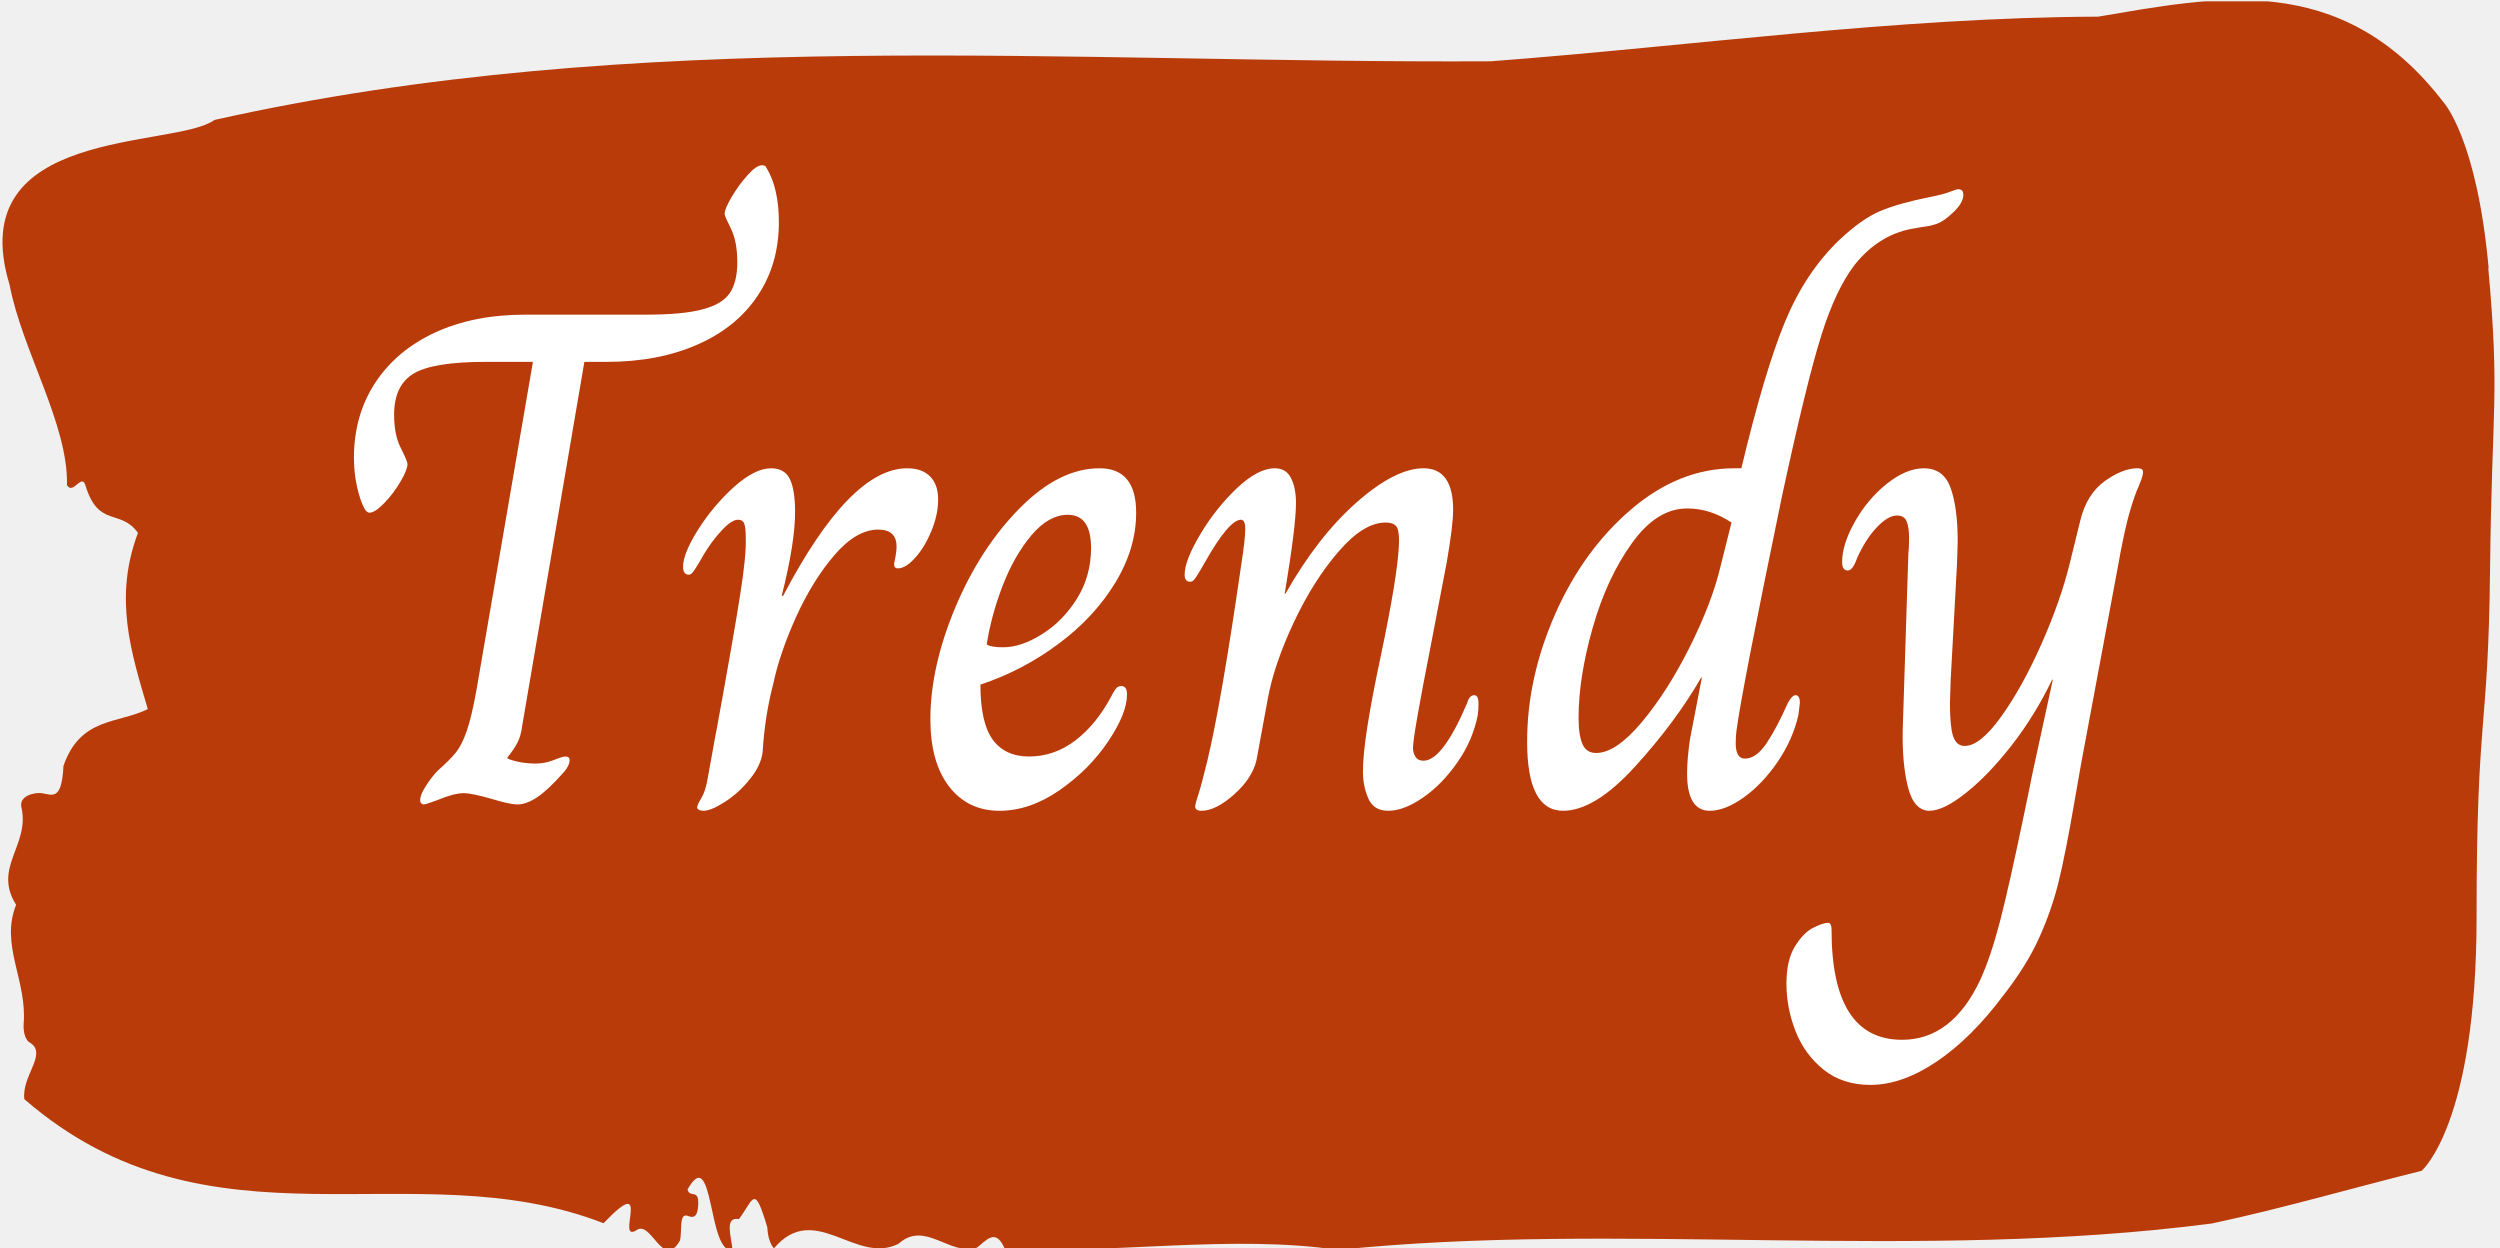
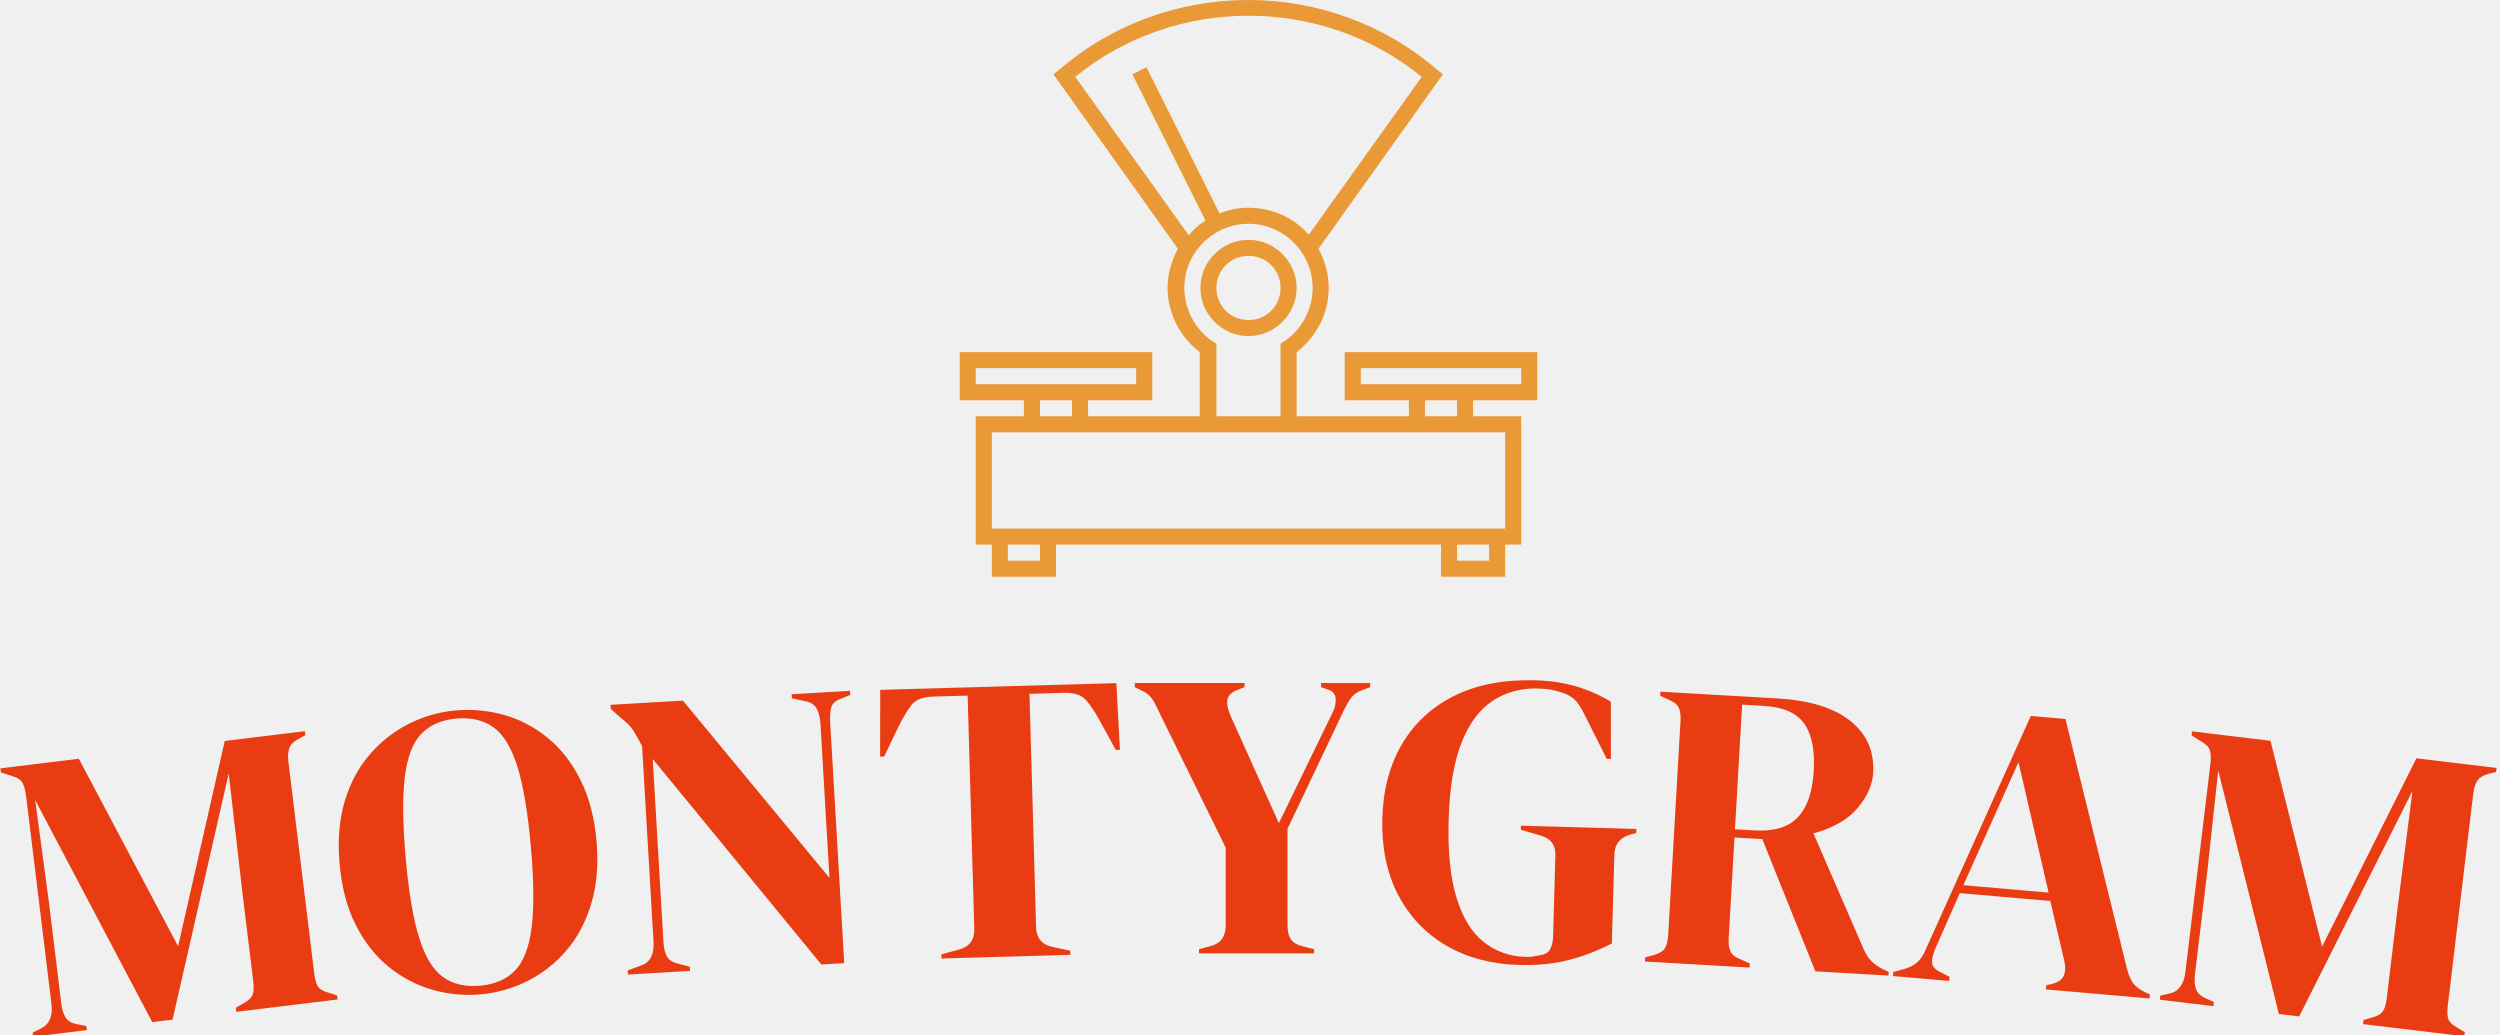
- <svg xmlns="http://www.w3.org/2000/svg" version="1.1" width="1000" height="499" viewBox="0 0 1000 499">
-   <g transform="matrix(1,0,0,1,-0.6056348,0.5339759)">
-     <svg viewBox="0 0 396 198" data-background-color="#ffffff" preserveAspectRatio="xMidYMid meet" height="499" width="1000">
-       <g id="tight-bounds" transform="matrix(1,0,0,1,0.2400886,-0.2117571)">
-         <svg viewBox="0 0 395.52 198.424" height="198.424" width="395.52">
+ <svg xmlns="http://www.w3.org/2000/svg" version="1.1" width="1000" height="414" viewBox="0 0 1000 414">
+   <g transform="matrix(1,0,0,1,-0.6052876,0.3268453)">
+     <svg viewBox="0 0 396 164" data-background-color="#ffffff" preserveAspectRatio="xMidYMid meet" height="414" width="1000">
+       <g id="tight-bounds" transform="matrix(1,0,0,1,0.240241,-0.129475)">
+         <svg viewBox="0 0 395.52 164.259" height="164.259" width="395.52">
          <g>
-             <svg viewBox="0 0 395.52 198.424" height="198.424" width="395.52">
-               <g>
-                 <svg viewBox="0 0 395.52 198.424" height="198.424" width="395.52">
+             <svg viewBox="0 0 395.52 164.259" height="164.259" width="395.52">
+               <g transform="matrix(1,0,0,1,0,107.781)">
+                 <svg viewBox="0 0 395.52 56.478" height="56.478" width="395.52">
                  <g id="textblocktransform">
-                     <svg viewBox="0 0 395.52 198.424" height="198.424" width="395.52" id="textblock">
+                     <svg viewBox="0 0 395.52 56.478" height="56.478" width="395.52" id="textblock">
                      <g>
-                         <svg viewBox="0 0 395.52 198.424" height="198.424" width="395.52">
-                           <path d="M394.594 42.558C392.735 21.962 387.435 16.236 387.435 16.236 371.165-4.978 350.86-0.406 332.619 2.642 300.414 2.766 268.339 7.297 236.208 9.728 168.767 10.098 100.749 4.002 33.643 19.037 27.339 23.651-6.54 19.943 1.121 45.194 3.129 55.699 10.456 67.356 10.232 76.995 11.236 78.684 12.631 74.812 13.226 77.242 15.309 83.792 18.711 80.702 21.501 84.575 17.614 94.914 20.403 103.523 23.062 112.544 18.377 114.892 12.371 113.78 9.675 121.565 9.396 127.209 7.89 126.138 6.235 125.891 5.026 125.726 2.59 126.344 2.999 128.115 4.394 134.17-1.594 137.672 2.162 143.604-0.422 150.03 3.948 155.591 3.353 162.552 3.278 163.953 3.687 165.147 4.338 165.477 7.22 167.248 3.018 170.708 3.464 174.457 33.029 200.079 65.104 182.366 95.394 194.147 103.259 185.908 97.346 197.072 100.489 195.341 102.943 193.323 104.728 201.685 107.499 196.948 107.927 195.589 107.276 192.376 108.8 192.993 109.6 193.323 110.307 193.241 110.418 191.346 110.586 188.503 109.117 190.275 108.726 188.792 112.947 181.295 111.906 199.131 115.866 198.39 115.68 196.207 114.528 193.076 116.889 193.488 119.232 190.357 119.306 187.762 121.389 194.806 121.463 196.33 121.835 197.401 122.43 198.143 128.938 190.481 135.409 200.861 142.233 197.401 146.417 193.611 150.433 199.461 154.672 198.019 156.16 196.866 157.666 194.806 159.098 198.266 176.632 199.008 195.319 195.918 211.943 198.39 256.364 193.776 303.835 200.285 350.674 194.188 361.719 191.84 373.192 188.503 383.958 185.826 383.958 185.826 392.679 178.494 392.679 145.54S394.538 116.705 394.817 90.465C395.096 64.225 396.398 63.154 394.538 42.558Z" opacity="1" fill="#ba3b0a" data-fill-palette-color="tertiary" />
-                           <g transform="matrix(1,0,0,1,55.76832,26.23067)">
-                             <svg width="283.983" viewBox="2.85 -45.3 126.94 65.25" height="145.962" data-palette-color="#ffffff">
-                               <path d="M7.8 0.05Q7.7 0.05 7.63-0.03 7.55-0.1 7.55-0.25L7.55-0.25Q7.55-0.65 7.98-1.3 8.4-1.95 8.8-2.35L8.8-2.35Q9.65-3.1 10.08-3.63 10.5-4.15 10.85-5.15 11.2-6.15 11.55-8.1L11.55-8.1 15.55-31.35 12.15-31.35Q8.5-31.35 7.1-30.53 5.7-29.7 5.7-27.6L5.7-27.6Q5.7-26.15 6.18-25.23 6.65-24.3 6.65-24.1L6.65-24.1Q6.65-23.7 6.15-22.85 5.65-22 5-21.33 4.35-20.65 3.95-20.65L3.95-20.65Q3.8-20.65 3.65-20.85L3.65-20.85Q3.3-21.45 3.08-22.45 2.85-23.45 2.85-24.55L2.85-24.55Q2.85-27.55 4.35-29.85 5.85-32.15 8.6-33.43 11.35-34.7 15-34.7L15-34.7 23.6-34.7Q26.2-34.7 27.6-35.08 29-35.45 29.53-36.25 30.05-37.05 30.05-38.4L30.05-38.4Q30.05-39.9 29.6-40.8 29.15-41.7 29.15-41.85L29.15-41.85Q29.15-42.2 29.65-43.05 30.15-43.9 30.78-44.6 31.4-45.3 31.8-45.3L31.8-45.3Q32.05-45.3 32.1-45.15L32.1-45.15Q33-43.7 33-41.25L33-41.25Q33-38.3 31.5-36.05 30-33.8 27.23-32.58 24.45-31.35 20.75-31.35L20.75-31.35 19.2-31.35 14.8-5.6Q14.7-4.8 14.45-4.33 14.2-3.85 13.75-3.3L13.75-3.3 13.75-3.2Q14.65-2.85 15.75-2.85L15.75-2.85Q16.4-2.85 17.03-3.1 17.65-3.35 17.85-3.35L17.85-3.35Q18.15-3.35 18.15-3.1L18.15-3.1Q18.15-2.7 17.75-2.25L17.75-2.25Q16.65-1 15.88-0.48 15.1 0.05 14.45 0.05L14.45 0.05Q13.9 0.05 12.6-0.35L12.6-0.35Q11.2-0.75 10.65-0.75L10.65-0.75Q9.95-0.75 8.75-0.25L8.75-0.25Q7.95 0.05 7.8 0.05L7.8 0.05ZM27.65 0.5Q27.45 0.5 27.32 0.43 27.2 0.35 27.2 0.25L27.2 0.25Q27.2 0.1 27.5-0.4 27.8-0.9 27.95-1.8L27.95-1.8Q28.15-2.85 28.3-3.73 28.45-4.6 28.6-5.35L28.6-5.35Q29.85-12.2 30.27-14.93 30.7-17.65 30.65-18.9L30.65-18.9Q30.65-19.55 30.55-19.85 30.45-20.15 30.1-20.15L30.1-20.15Q29.65-20.15 28.95-19.4 28.25-18.65 27.65-17.65L27.65-17.65Q27.4-17.2 27.2-16.88 27-16.55 26.87-16.4 26.75-16.25 26.6-16.25L26.6-16.25Q26.4-16.25 26.3-16.4 26.2-16.55 26.2-16.8L26.2-16.8Q26.2-17.75 27.27-19.45 28.35-21.15 29.82-22.48 31.3-23.8 32.45-23.8L32.45-23.8Q33.4-23.8 33.77-23.05 34.15-22.3 34.15-20.7L34.15-20.7Q34.15-18.5 33.2-14.75L33.2-14.75 33.3-14.75Q38.05-23.8 42.1-23.8L42.1-23.8Q43.15-23.8 43.72-23.23 44.3-22.65 44.3-21.6L44.3-21.6Q44.3-20.5 43.82-19.35 43.35-18.2 42.67-17.45 42-16.7 41.45-16.7L41.45-16.7Q41.1-16.7 41.2-17.15L41.2-17.15Q41.35-17.85 41.35-18.25L41.35-18.25Q41.35-19.45 40.05-19.45L40.05-19.45Q38.5-19.45 36.95-17.65 35.4-15.85 34.22-13.25 33.05-10.65 32.6-8.5L32.6-8.5Q32-6.2 31.85-3.7L31.85-3.7Q31.75-2.75 30.97-1.78 30.2-0.8 29.2-0.15 28.2 0.5 27.65 0.5L27.65 0.5ZM48.65 0.5Q46.4 0.5 45.07-1.23 43.75-2.95 43.75-6L43.75-6Q43.75-9.7 45.52-13.93 47.3-18.15 50.1-20.98 52.9-23.8 55.75-23.8L55.75-23.8Q58.35-23.8 58.35-20.65L58.35-20.65Q58.35-18.1 56.85-15.65 55.35-13.2 52.82-11.33 50.3-9.45 47.3-8.45L47.3-8.45Q47.3-5.75 48.17-4.55 49.05-3.35 50.75-3.35L50.75-3.35Q52.55-3.35 54.05-4.5 55.55-5.65 56.6-7.65L56.6-7.65Q56.75-7.95 56.9-8.15 57.05-8.35 57.3-8.35L57.3-8.35Q57.7-8.35 57.7-7.75L57.7-7.75Q57.7-6.4 56.35-4.4 55-2.4 52.9-0.95 50.8 0.5 48.65 0.5L48.65 0.5ZM48.9-11.1Q50.2-11.1 51.67-12.03 53.15-12.95 54.15-14.55 55.15-16.15 55.15-18.15L55.15-18.15Q55.15-20.5 53.5-20.5L53.5-20.5Q52.15-20.5 50.92-19.05 49.7-17.6 48.87-15.45 48.05-13.3 47.75-11.3L47.75-11.3Q48.05-11.1 48.9-11.1L48.9-11.1ZM62.99 0.5Q62.54 0.5 62.54 0.2L62.54 0.2Q62.54 0 62.77-0.68 62.99-1.35 63.39-3L63.39-3Q64.39-7.15 65.79-16.85L65.79-16.85Q66.09-18.75 66.09-19.5L66.09-19.5Q66.09-20.15 65.79-20.15L65.79-20.15Q64.94-20.15 63.24-17.15L63.24-17.15Q62.99-16.7 62.79-16.38 62.59-16.05 62.47-15.9 62.34-15.75 62.19-15.75L62.19-15.75Q61.79-15.75 61.79-16.25L61.79-16.25Q61.79-17.25 62.89-19.1 63.99-20.95 65.49-22.38 66.99-23.8 68.19-23.8L68.19-23.8Q68.99-23.8 69.34-23.1 69.69-22.4 69.69-21.35L69.69-21.35Q69.69-19.7 68.89-14.9L68.89-14.9 68.94-14.9Q71.24-18.95 73.99-21.38 76.74-23.8 78.74-23.8L78.74-23.8Q80.84-23.8 80.84-20.85L80.84-20.85Q80.84-19.75 80.39-17.15L80.39-17.15 79.24-11.15Q77.99-4.8 77.99-3.95L77.99-3.95Q77.99-3.6 78.17-3.33 78.34-3.05 78.74-3.05L78.74-3.05Q80.09-3.05 81.84-7.15L81.84-7.15Q81.99-7.7 82.34-7.7L82.34-7.7Q82.64-7.7 82.64-7.1L82.64-7.1Q82.64-6.65 82.59-6.3L82.59-6.3Q82.24-4.5 81.14-2.93 80.04-1.35 78.69-0.43 77.34 0.5 76.24 0.5L76.24 0.5Q75.19 0.5 74.82-0.38 74.44-1.25 74.44-2.3L74.44-2.3Q74.44-4.55 75.69-10.4L75.69-10.4Q76.89-16.1 76.99-18.3L76.99-18.3Q77.04-19.2 76.87-19.58 76.69-19.95 76.04-19.95L76.04-19.95Q74.49-19.95 72.72-17.9 70.94-15.85 69.54-12.88 68.14-9.9 67.69-7.45L67.69-7.45 66.89-3.1Q66.59-1.8 65.29-0.65 63.99 0.5 62.99 0.5L62.99 0.5ZM88.64 0.5Q86.09 0.5 86.09-4.4L86.09-4.4Q86.09-8.95 88.09-13.48 90.09-18 93.49-20.9 96.89-23.8 100.79-23.8L100.79-23.8 101.29-23.8Q102.94-30.7 104.39-34.2 105.84-37.7 108.24-40L108.24-40Q109.84-41.5 111.14-42.05 112.44-42.6 114.69-43.05L114.69-43.05Q115.69-43.25 116.12-43.43 116.54-43.6 116.69-43.6L116.69-43.6Q117.04-43.6 117.04-43.2L117.04-43.2Q117.04-42.55 116.09-41.75L116.09-41.75Q115.59-41.3 115.17-41.15 114.74-41 114.34-40.95 113.94-40.9 113.74-40.85L113.74-40.85Q111.14-40.5 109.34-38.25L109.34-38.25Q107.99-36.5 106.97-33.25 105.94-30 104.19-21.9L104.19-21.9Q101.29-7.9 100.94-5.15L100.94-5.15Q100.89-4.8 100.89-4.3L100.89-4.3Q100.89-3.2 101.54-3.2L101.54-3.2Q102.34-3.2 103.07-4.28 103.79-5.35 104.59-7.15L104.59-7.15Q104.89-7.7 105.14-7.7L105.14-7.7Q105.44-7.7 105.44-7.15L105.44-7.15 105.34-6.3Q104.94-4.55 103.87-2.98 102.79-1.4 101.47-0.45 100.14 0.5 99.04 0.5L99.04 0.5Q97.44 0.5 97.44-2.15L97.44-2.15Q97.44-3.15 97.64-4.55L97.64-4.55 98.49-8.95 98.44-8.95Q96.59-5.75 93.74-2.63 90.89 0.5 88.64 0.5L88.64 0.5ZM90.99-3.6Q92.39-3.6 94.22-5.78 96.04-7.95 97.62-11.1 99.19-14.25 99.79-16.75L99.79-16.75 100.59-19.95Q99.09-20.95 97.44-20.95L97.44-20.95Q95.29-20.95 93.52-18.48 91.74-16 90.74-12.48 89.74-8.95 89.74-6.1L89.74-6.1Q89.74-4.85 90.02-4.23 90.29-3.6 90.99-3.6L90.99-3.6ZM110.44 19.95Q108.49 19.95 107.14 18.88 105.79 17.8 105.14 16.15 104.49 14.5 104.49 12.75L104.49 12.75Q104.49 11.1 105.09 10.13 105.69 9.15 106.39 8.8 107.09 8.45 107.44 8.45L107.44 8.45Q107.69 8.45 107.69 8.95L107.69 8.95Q107.69 16.75 112.69 16.75L112.69 16.75Q116.24 16.75 118.24 12.5L118.24 12.5Q118.99 10.85 119.64 8.35 120.29 5.85 121.39 0.55L121.39 0.55Q121.84-1.6 121.89-1.9L121.89-1.9 123.39-8.8 123.34-8.8Q122.14-6.3 120.49-4.17 118.84-2.05 117.24-0.78 115.64 0.5 114.64 0.5L114.64 0.5Q113.54 0.5 113.11-1.18 112.69-2.85 112.74-5.25L112.74-5.25 113.14-17.75Q113.19-18.15 113.19-18.85L113.19-18.85Q113.19-19.65 113.01-20.05 112.84-20.45 112.34-20.45L112.34-20.45Q111.69-20.45 110.89-19.6 110.09-18.75 109.49-17.4L109.49-17.4Q109.19-16.55 108.84-16.55L108.84-16.55Q108.44-16.55 108.44-17.15L108.44-17.15Q108.44-18.4 109.34-20 110.24-21.6 111.61-22.7 112.99-23.8 114.24-23.8L114.24-23.8Q115.64-23.8 116.14-22.4 116.64-21 116.64-18.6L116.64-18.6 116.59-17 116.14-8.75 116.09-7.1Q116.09-5.5 116.31-4.8 116.54-4.1 117.14-4.1L117.14-4.1Q118.24-4.1 119.74-6.2 121.24-8.3 122.59-11.35 123.94-14.4 124.59-17.05L124.59-17.05 125.34-20.1Q125.79-21.95 127.06-22.88 128.34-23.8 129.39-23.8L129.39-23.8Q129.79-23.8 129.79-23.55L129.79-23.55Q129.79-23.3 129.61-22.85 129.44-22.4 129.34-22.2L129.34-22.2Q128.94-21.15 128.64-19.93 128.34-18.7 128.04-17L128.04-17 125.39-2.8 124.89 0.05Q124.29 3.55 123.79 5.58 123.29 7.6 122.39 9.58 121.49 11.55 119.84 13.65L119.84 13.65Q117.59 16.65 115.14 18.3 112.69 19.95 110.44 19.95L110.44 19.95Z" opacity="1" transform="matrix(1,0,0,1,0,0)" fill="#ffffff" class="wordmark-text-0" data-fill-palette-color="quaternary" id="text-0" />
+                         <svg viewBox="0 0 395.52 56.478" height="56.478" width="395.52">
+                           <g transform="matrix(1,0,0,1,0,0)">
+                             <svg width="395.52" viewBox="-1.541 -31.59 303.657 43.36" height="56.478" data-palette-color="#ea3c12">
+                               <path d="M8.966 10.974l-6.521 0.796-0.061-0.496 0.94-0.467c1.081-0.495 1.529-1.503 1.344-3.025v0l-3.091-25.312c-0.081-0.662-0.221-1.179-0.421-1.551-0.194-0.379-0.622-0.663-1.283-0.851v0l-1.353-0.439-0.061-0.496 9.54-1.165 12.074 22.815 5.674-24.982 9.747-1.19 0.061 0.496-0.758 0.395c-0.6 0.308-0.991 0.682-1.173 1.12-0.175 0.438-0.222 0.988-0.141 1.649v0l3.158 25.858c0.081 0.662 0.223 1.165 0.426 1.51 0.21 0.344 0.645 0.606 1.305 0.787v0l1.047 0.326 0.061 0.496-12.319 1.504-0.061-0.496 0.988-0.574c0.597-0.335 0.953-0.694 1.068-1.077 0.121-0.384 0.141-0.907 0.06-1.569v0l-1.358-11.117-1.628-14.158-6.831 29.939-2.472 0.302-14.239-27.013 1.652 12.29 1.521 12.458c0.089 0.728 0.27 1.3 0.542 1.717 0.266 0.418 0.725 0.687 1.378 0.808v0l1.125 0.216zM56.871 6.625v0c-2.019 0.178-3.997-0.015-5.934-0.58-1.931-0.566-3.696-1.501-5.297-2.806-1.595-1.312-2.919-3.005-3.972-5.08-1.046-2.069-1.696-4.545-1.95-7.428v0c-0.251-2.842-0.043-5.377 0.624-7.604 0.673-2.228 1.691-4.125 3.052-5.69 1.36-1.572 2.941-2.813 4.741-3.721 1.807-0.909 3.703-1.451 5.689-1.627v0c2.019-0.178 3.993 0.006 5.921 0.552 1.929 0.546 3.694 1.474 5.296 2.785 1.601 1.304 2.925 3.005 3.973 5.101 1.054 2.089 1.708 4.571 1.962 7.446v0c0.248 2.816 0.037 5.344-0.635 7.586-0.666 2.241-1.672 4.146-3.019 5.717-1.347 1.571-2.921 2.811-4.722 3.719-1.8 0.908-3.71 1.452-5.729 1.63zM56.779 5.579v0c1.82-0.161 3.247-0.778 4.284-1.853 1.036-1.075 1.709-2.818 2.018-5.228 0.303-2.409 0.272-5.683-0.094-9.82v0c-0.367-4.164-0.911-7.409-1.631-9.734-0.727-2.318-1.694-3.916-2.903-4.793-1.208-0.877-2.722-1.235-4.542-1.075v0c-1.786 0.158-3.201 0.774-4.244 1.85-1.036 1.075-1.706 2.817-2.008 5.227-0.302 2.416-0.27 5.706 0.098 9.869v0c0.365 4.137 0.908 7.365 1.627 9.685 0.72 2.319 1.684 3.917 2.893 4.794 1.215 0.877 2.716 1.236 4.502 1.078zM82.353 3.776l-7.557 0.441-0.029-0.499 1.618-0.595c0.583-0.201 0.993-0.549 1.231-1.044 0.238-0.495 0.338-1.075 0.299-1.74v0l-1.397-23.919c-0.412-0.771-0.737-1.349-0.973-1.737-0.236-0.387-0.496-0.712-0.778-0.976-0.283-0.264-0.669-0.599-1.16-1.004v0l-0.899-0.799-0.029-0.499 8.805-0.514 17.828 21.567-1.095-18.748c-0.039-0.666-0.18-1.255-0.424-1.768-0.251-0.52-0.71-0.843-1.379-0.972v0l-1.673-0.353-0.029-0.499 7.108-0.415 0.029 0.499-1.312 0.528c-0.587 0.235-0.933 0.605-1.037 1.112-0.104 0.5-0.137 1.083-0.098 1.749v0l1.708 29.24-2.785 0.162-20.513-24.996 1.301 22.272c0.039 0.666 0.172 1.225 0.399 1.68 0.22 0.448 0.652 0.753 1.295 0.916v0l1.517 0.412zM128.626 1.821l-15.684 0.446-0.014-0.5 2.025-0.558c1.358-0.332 2.017-1.181 1.978-2.547v0l-0.807-28.379-4.238 0.121c-1.226 0.035-2.097 0.383-2.612 1.045-0.515 0.662-1.053 1.567-1.613 2.717v0l-1.7 3.529-0.49 0.014 0.019-8.124 28.728-0.817 0.431 8.111-0.5 0.015-1.888-3.428c-0.599-1.117-1.174-1.991-1.725-2.622-0.551-0.631-1.44-0.929-2.667-0.895v0l-4.228 0.121 0.807 28.378c0.039 1.366 0.742 2.176 2.11 2.431v0l2.053 0.442zM158.274 1.634l-14 0 0-0.5 1.49-0.4c1.167-0.327 1.75-1.157 1.75-2.49v0l0-9.46-8.219-16.74c-0.3-0.66-0.573-1.157-0.82-1.49-0.253-0.333-0.627-0.617-1.12-0.85v0l-0.9-0.45 0-0.5 13.35 0 0 0.5-0.9 0.35c-0.727 0.3-1.123 0.707-1.19 1.22-0.067 0.513 0.063 1.153 0.39 1.92v0l5.879 13.05 6.581-13.55c0.267-0.533 0.373-1.08 0.32-1.64-0.047-0.567-0.403-0.933-1.07-1.1v0l-0.7-0.25 0-0.5 5.98 0.001 0 0.5-0.95 0.349c-0.627 0.233-1.09 0.557-1.39 0.97-0.3 0.413-0.6 0.937-0.9 1.57v0l-6.821 14.35 0 11.75c0 0.667 0.123 1.207 0.37 1.62 0.253 0.413 0.693 0.703 1.32 0.87v0l1.55 0.4zM183.204 3.049v0c-3.385-0.095-6.344-0.885-8.877-2.37-2.533-1.485-4.485-3.551-5.858-6.197-1.366-2.646-1.999-5.745-1.9-9.297v0c0.097-3.452 0.895-6.451 2.394-8.997 1.499-2.552 3.622-4.513 6.367-5.883 2.746-1.363 6.045-1.991 9.897-1.883v0c1.759 0.049 3.386 0.292 4.882 0.727 1.502 0.442 2.921 1.066 4.259 1.871v0l0.004 6.973-0.5-0.014-2.643-5.257c-0.403-0.838-0.783-1.446-1.139-1.823-0.356-0.377-0.815-0.673-1.376-0.888v0c-0.522-0.181-1.005-0.318-1.449-0.411-0.451-0.099-1.039-0.159-1.766-0.18v0c-2.059-0.058-3.894 0.441-5.504 1.496-1.603 1.049-2.872 2.757-3.805 5.125-0.927 2.362-1.445 5.485-1.554 9.37v0c-0.108 3.852 0.21 7.002 0.955 9.451 0.745 2.442 1.848 4.24 3.31 5.395 1.461 1.155 3.172 1.76 5.131 1.815v0c0.3 0.008 0.59-0.007 0.871-0.046 0.281-0.045 0.556-0.098 0.825-0.157v0c0.636-0.082 1.06-0.337 1.272-0.764 0.212-0.421 0.326-0.931 0.343-1.531v0l0.277-9.856c0.037-1.299-0.608-2.115-1.932-2.446v0l-2.272-0.664 0.014-0.5 14.044 0.395-0.014 0.5-0.705 0.18c-1.271 0.364-1.924 1.176-1.959 2.436v0l-0.304 10.806c-1.753 0.911-3.526 1.592-5.319 2.041-1.787 0.45-3.776 0.644-5.969 0.583zM211.243 3.365l-12.729-0.733 0.029-0.499 1.058-0.29c0.679-0.195 1.129-0.476 1.351-0.843 0.222-0.368 0.352-0.901 0.393-1.6v0l1.498-26.007c0.038-0.666-0.025-1.193-0.189-1.584-0.158-0.39-0.546-0.719-1.165-0.988v0l-1.112-0.515 0.028-0.499 14.217 0.819c3.914 0.225 6.873 1.137 8.877 2.735 2.005 1.598 2.932 3.705 2.781 6.32v0c-0.084 1.458-0.717 2.887-1.9 4.288-1.176 1.395-2.964 2.42-5.365 3.077v0l6.127 14.125c0.26 0.583 0.573 1.058 0.94 1.427 0.359 0.368 0.848 0.703 1.464 1.006v0l0.625 0.286-0.026 0.449-8.895-0.512-6.456-16.088-3.384-0.195-0.708 12.279c-0.036 0.632 0.034 1.154 0.211 1.565 0.177 0.404 0.573 0.724 1.187 0.96v0l1.172 0.518zM210.341-28.619l-0.873 15.165 2.386 0.137c2.389 0.138 4.15-0.402 5.281-1.619 1.131-1.21 1.77-3.077 1.916-5.599v0c0.147-2.549-0.24-4.475-1.16-5.776-0.92-1.302-2.558-2.02-4.914-2.156v0zM235.534 4.998l-6.844-0.598 0.043-0.498 1.275-0.34c0.687-0.201 1.23-0.478 1.628-0.832 0.398-0.347 0.741-0.859 1.028-1.536v0l12.791-28.436 4.214 0.368 7.494 30.407c0.202 0.754 0.452 1.334 0.752 1.742 0.299 0.408 0.782 0.774 1.449 1.1v0l0.581 0.252-0.044 0.498-12.602-1.1 0.044-0.498 0.769-0.184c0.714-0.205 1.168-0.54 1.362-1.005 0.188-0.465 0.211-1.039 0.07-1.721v0l-1.708-7.346-11.018-0.962-2.991 6.786c-0.296 0.71-0.42 1.285-0.372 1.724 0.042 0.439 0.4 0.818 1.076 1.138v0l1.046 0.543zM243.96-21.62l-6.706 14.963 10.37 0.906zM267.673 8.06l-6.523-0.784 0.06-0.497 1.024-0.229c1.168-0.222 1.844-1.095 2.027-2.617v0l3.042-25.318c0.08-0.662 0.067-1.197-0.039-1.606-0.098-0.415-0.445-0.792-1.042-1.132v0l-1.209-0.75 0.059-0.496 9.542 1.146 6.278 25.038 11.474-22.905 9.75 1.172-0.06 0.496-0.83 0.202c-0.657 0.156-1.125 0.425-1.406 0.808-0.274 0.383-0.451 0.906-0.531 1.568v0l-3.108 25.864c-0.08 0.662-0.062 1.184 0.054 1.568 0.122 0.384 0.481 0.743 1.079 1.076v0l0.939 0.566-0.06 0.497-12.321-1.481 0.06-0.496 1.096-0.322c0.66-0.183 1.091-0.446 1.294-0.791 0.209-0.344 0.354-0.847 0.433-1.509v0l1.336-11.12 1.799-14.136-13.782 27.441-2.472-0.297-7.378-29.631-1.33 12.329-1.498 12.46c-0.087 0.728-0.049 1.327 0.117 1.797 0.159 0.469 0.54 0.84 1.145 1.115v0l1.041 0.477z" opacity="1" transform="matrix(1,0,0,1,0,0)" fill="#ea3c12" class="wordmark-text-0" data-fill-palette-color="primary" id="text-0" />
                            </svg>
                          </g>
                        </svg>
                      </g>
+                     </svg>
+                   </g>
+                 </svg>
+               </g>
+               <g transform="matrix(1,0,0,1,152.0058,0)">
+                 <svg viewBox="0 0 91.508 91.381" height="91.381" width="91.508">
+                   <g>
+                     <svg version="1.1" x="0" y="0" viewBox="5 5.125 90 89.875" enable-background="new 0 0 100 100" xml:space="preserve" height="91.381" width="91.508" class="icon-icon-0" data-fill-palette-color="accent" id="icon-0">
+                       <path d="M65 67.5h10V70H57.5V60c3.1-2.4 5-6 5-10 0-2.2-0.6-4.3-1.6-6.1l19.4-27.2-0.9-0.7c-16.8-14.5-42.1-14.5-58.9 0l-0.9 0.7 19.4 27.2c-1 1.8-1.6 3.9-1.6 6.1 0 4 1.9 7.6 5 10v10H25v-2.5h10V60H5v7.5h10V70H7.5v20H10v5h10v-5h60v5h10v-5h2.5V70H85v-2.5h10V60H65V67.5zM23 17.1C38.6 4.4 61.4 4.4 77 17.1L59.4 41.7c-2.3-2.6-5.6-4.2-9.4-4.2-1.6 0-3.1 0.3-4.5 0.9L34.1 15.6l-2.2 1.1 11.4 22.8c-1 0.6-1.9 1.4-2.6 2.3L23 17.1zM40 50c0-5.5 4.5-10 10-10s10 4.5 10 10c0 3.3-1.7 6.5-4.4 8.3L55 58.7V70H45V58.7l-0.6-0.4C41.7 56.5 40 53.3 40 50zM7.5 65v-2.5h25V65H7.5zM22.5 67.5V70h-5v-2.5H22.5zM17.5 92.5h-5V90h5V92.5zM87.5 92.5h-5V90h5V92.5zM90 72.5v15H10v-15H90zM77.5 70v-2.5h5V70H77.5zM67.5 62.5h25V65h-25V62.5z" fill="#ea9937" data-fill-palette-color="accent" />
+                       <path d="M50 57.5c4.1 0 7.5-3.4 7.5-7.5s-3.4-7.5-7.5-7.5-7.5 3.4-7.5 7.5S45.9 57.5 50 57.5zM50 45c2.8 0 5 2.2 5 5s-2.2 5-5 5-5-2.2-5-5S47.2 45 50 45z" fill="#ea9937" data-fill-palette-color="accent" />
                    </svg>
                  </g>
                </svg>
              </g>
              <g />
            </svg>
          </g>
          <defs />
        </svg>
-         <rect width="395.52" height="198.424" fill="none" stroke="none" visibility="hidden" />
+         <rect width="395.52" height="164.259" fill="none" stroke="none" visibility="hidden" />
      </g>
    </svg>
  </g>
</svg>
